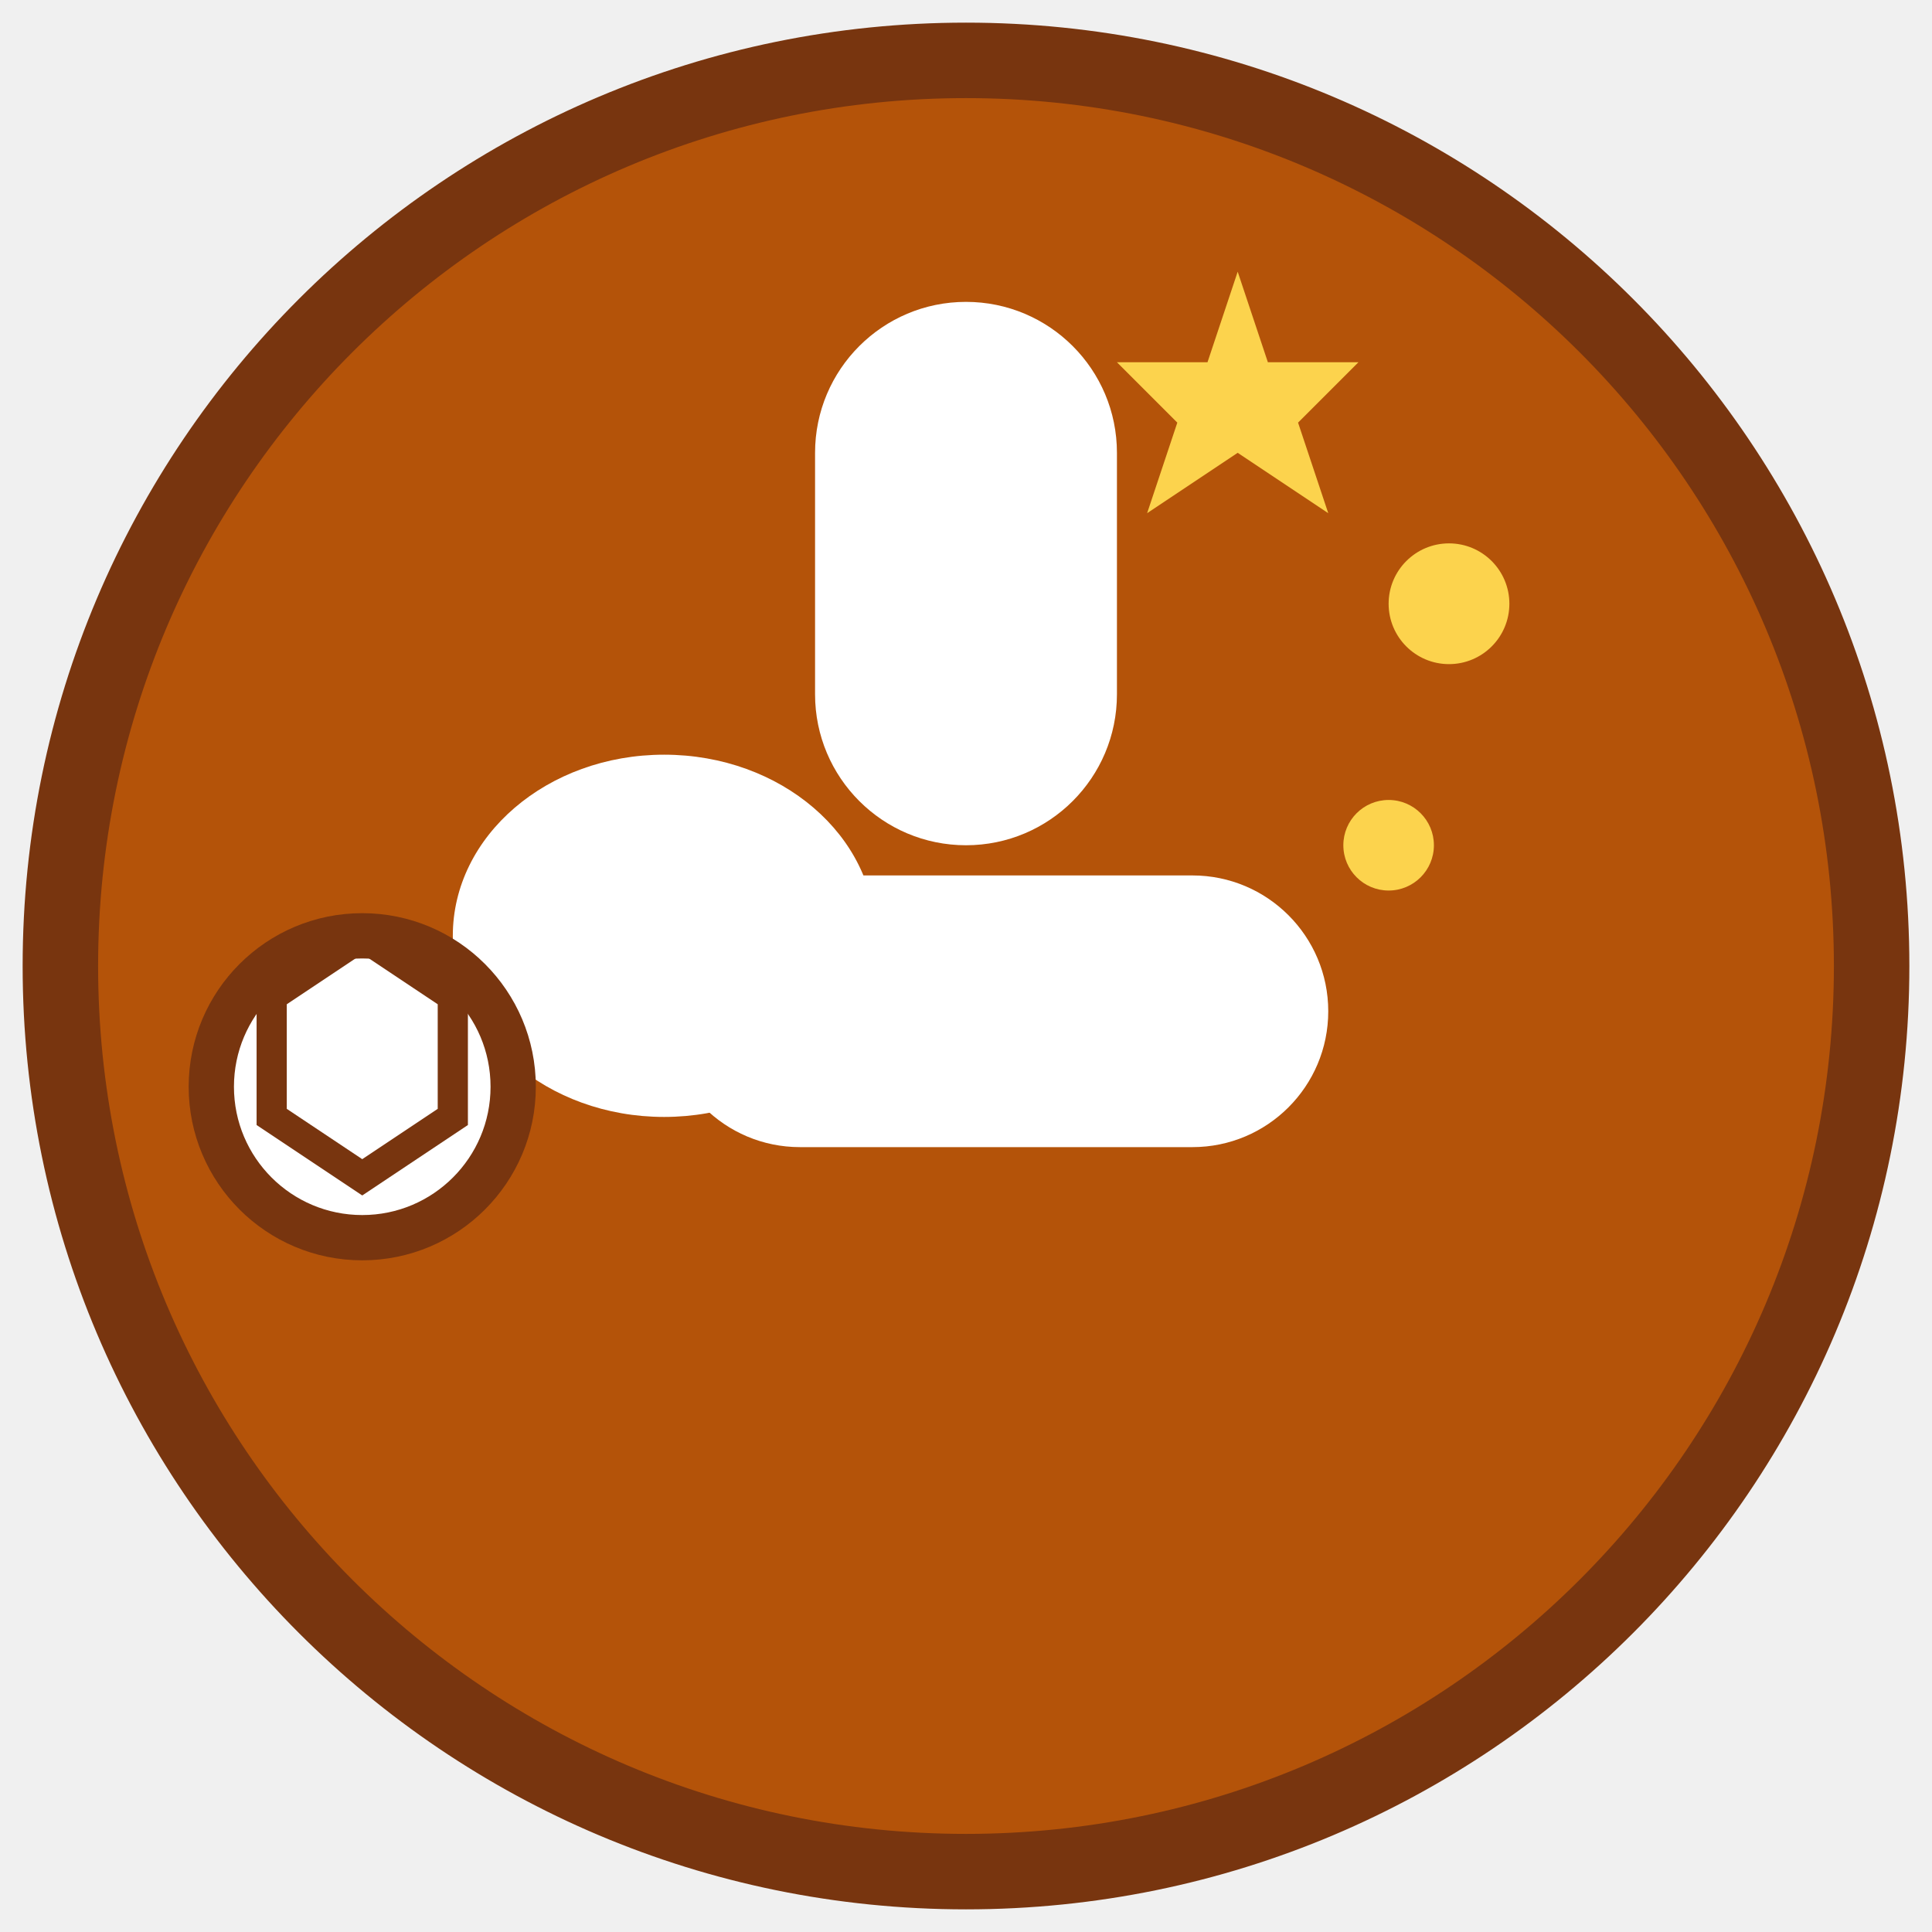
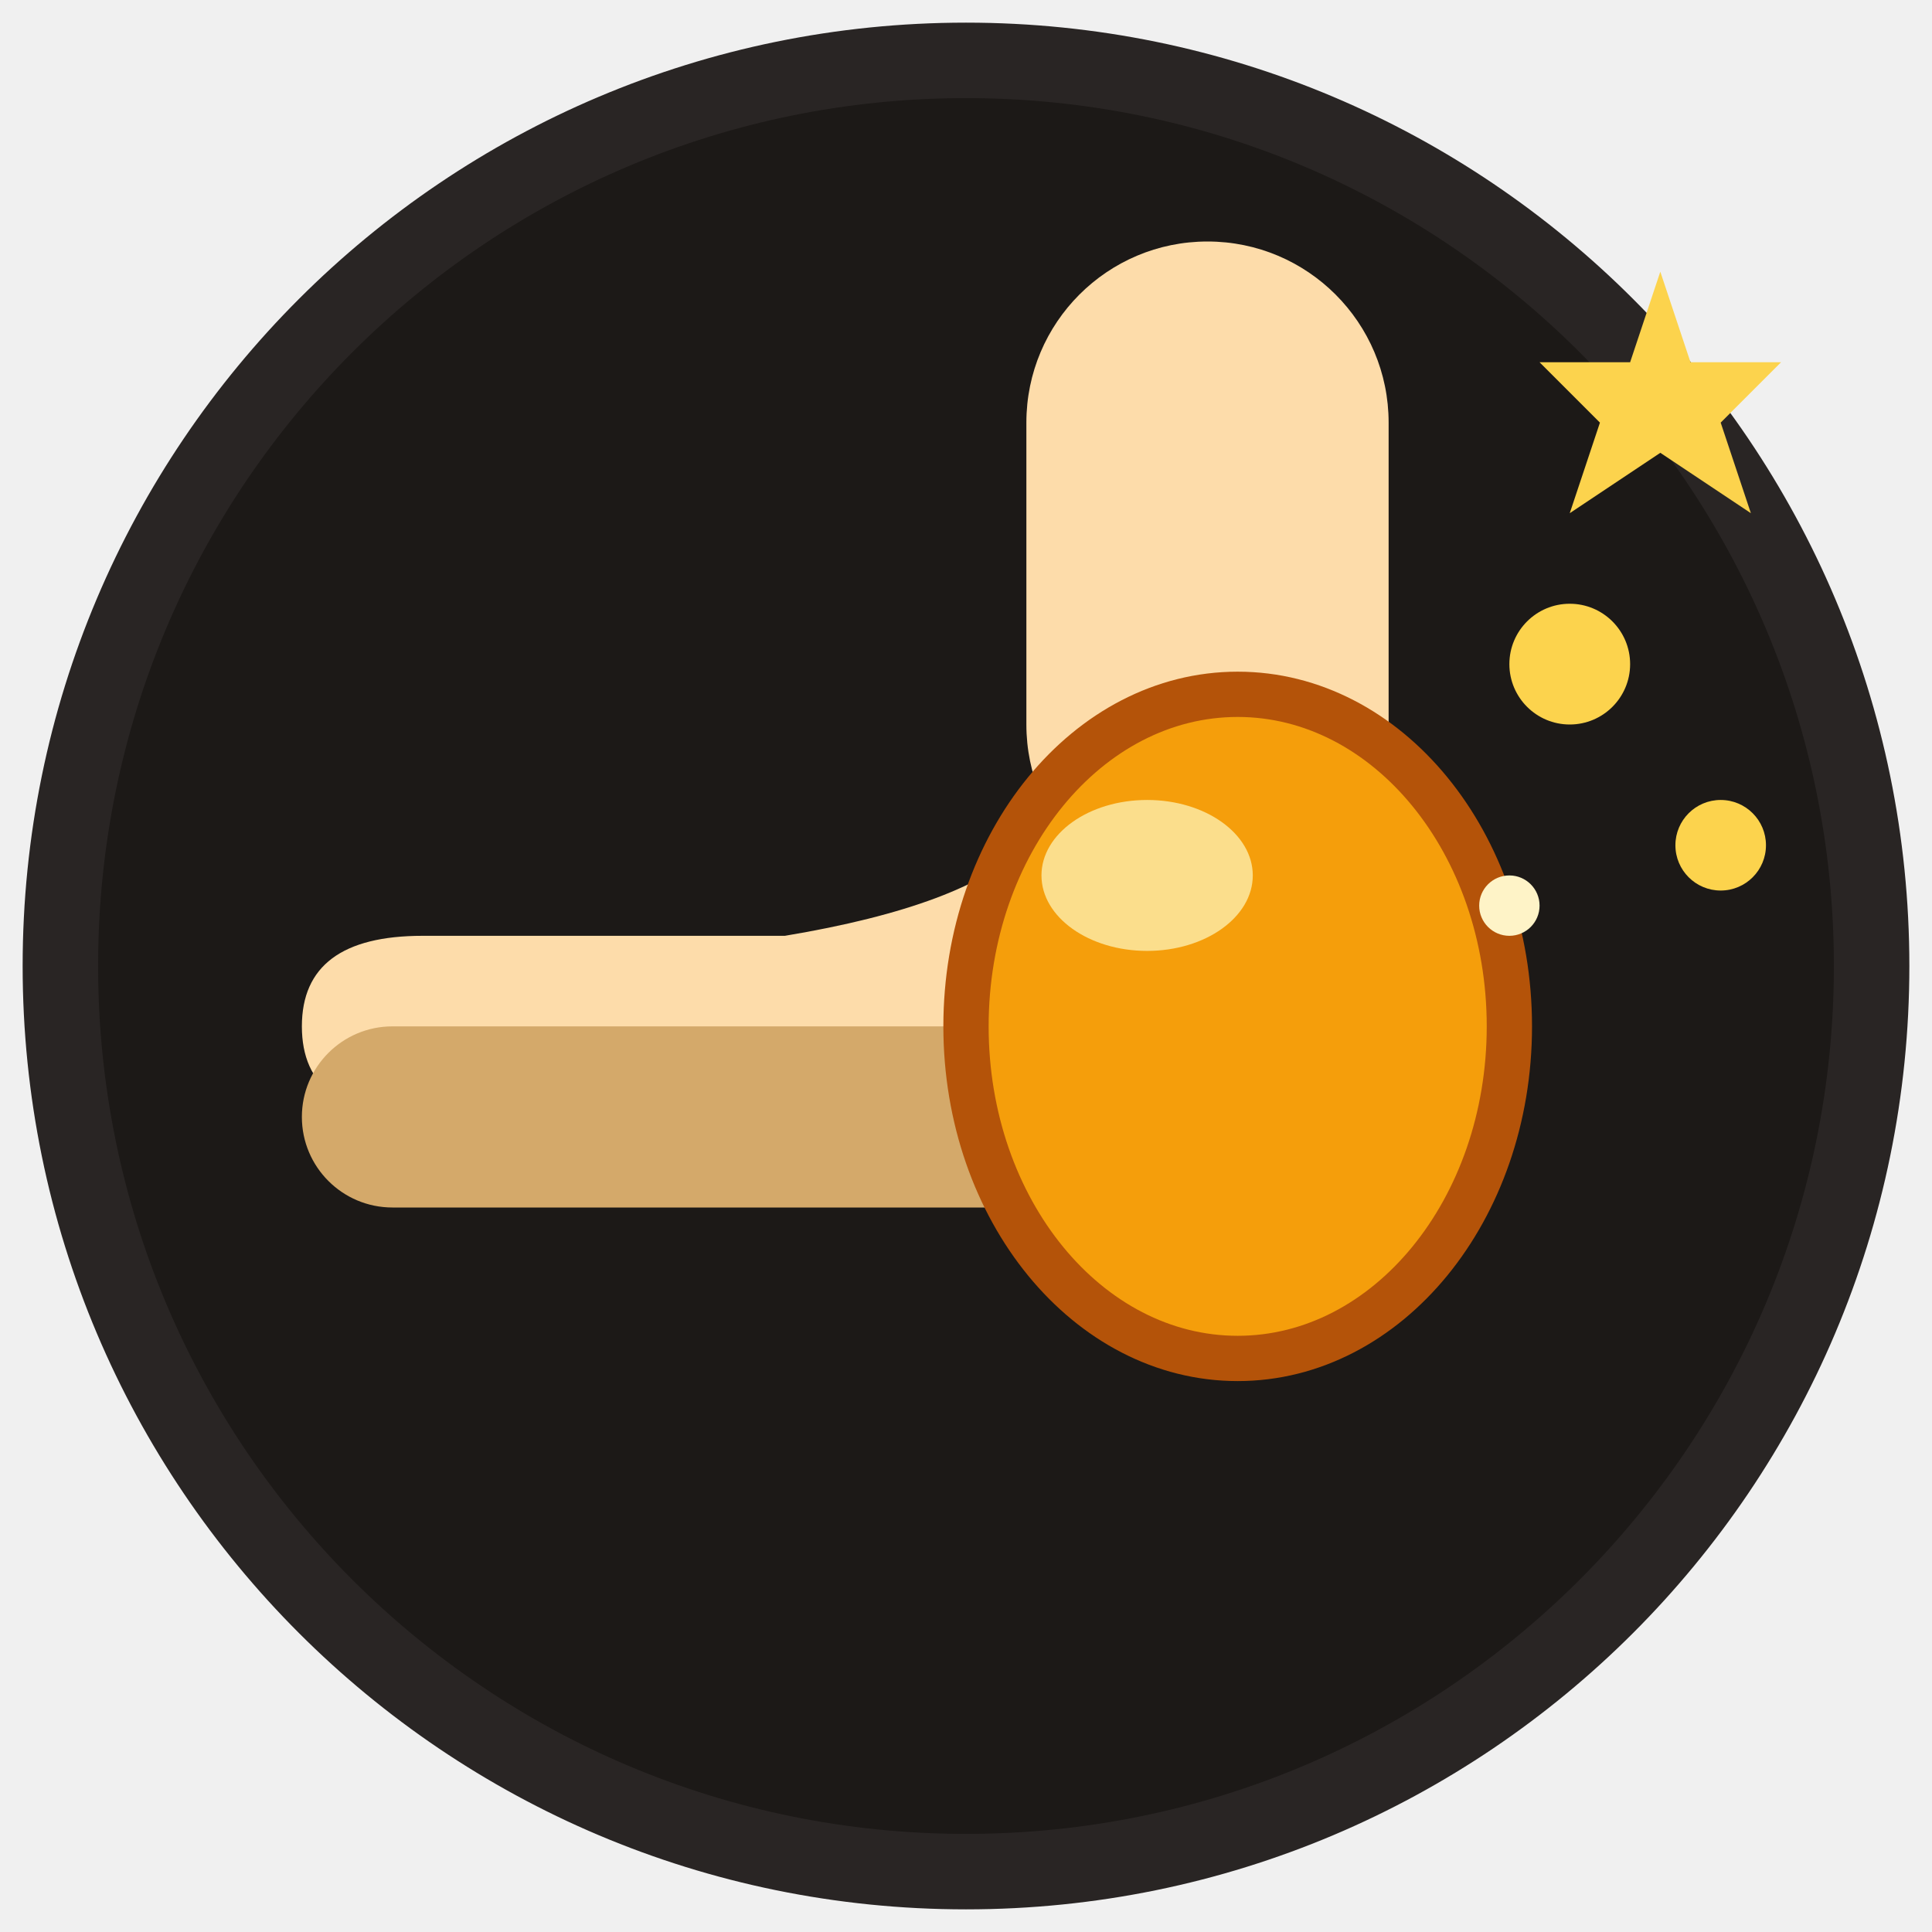
<svg xmlns="http://www.w3.org/2000/svg" viewBox="0 0 64 64">
-   <circle cx="32" cy="32" r="30" fill="#B45309" />
-   <circle cx="32" cy="32" r="30" fill="none" stroke="#78350F" stroke-width="2.5" />
-   <rect x="27" y="10" width="10" height="18" rx="5" fill="white" />
-   <ellipse cx="22" cy="31" rx="7" ry="6" fill="white" />
-   <rect x="22" y="29" width="22" height="9" rx="4.5" fill="white" />
-   <circle cx="12" cy="36" r="5" fill="white" stroke="#78350F" stroke-width="1.5" />
-   <polygon points="12,31 15,33 15,37 12,39 9,37 9,33" fill="none" stroke="#78350F" stroke-width="1" />
-   <path d="M40 12 L41 9 L42 12 L45 12 L43 14 L44 17 L41 15 L38 17 L39 14 L37 12 Z" fill="#FCD34D" />
-   <circle cx="48" cy="20" r="2" fill="#FCD34D" />
-   <circle cx="46" cy="28" r="1.5" fill="#FCD34D" />
+   <circle cx="32" cy="32" r="30" fill="#1C1917" />
+   <circle cx="32" cy="32" r="30" fill="none" stroke="#292524" stroke-width="2.5" />
+   <rect x="34" y="8" width="12" height="22" rx="6" fill="#FDDCAA" />
+   <path d="M34 28 Q33 36 26 37 L14 37 Q10 37 10 34 Q10 31 14 31 L26 31 Q32 30 34 28 Z" fill="#FDDCAA" />
+   <rect x="10" y="34" width="26" height="6" rx="3" fill="#D4A96A" />
+   <ellipse cx="41" cy="34" rx="9" ry="11" fill="#F59E0B" />
+   <ellipse cx="41" cy="34" rx="9" ry="11" fill="none" stroke="#B45309" stroke-width="1.5" />
+   <ellipse cx="38" cy="29" rx="3.5" ry="2.5" fill="#FEF9C3" opacity="0.7" />
+   <path d="M54 12 L55 9 L56 12 L59 12 L57 14 L58 17 L55 15 L52 17 L53 14 L51 12 Z" fill="#FCD34D" />
+   <circle cx="52" cy="22" r="2" fill="#FCD34D" />
+   <circle cx="57" cy="28" r="1.5" fill="#FCD34D" />
+   <circle cx="50" cy="30" r="1" fill="#FEF3C7" />
</svg>
